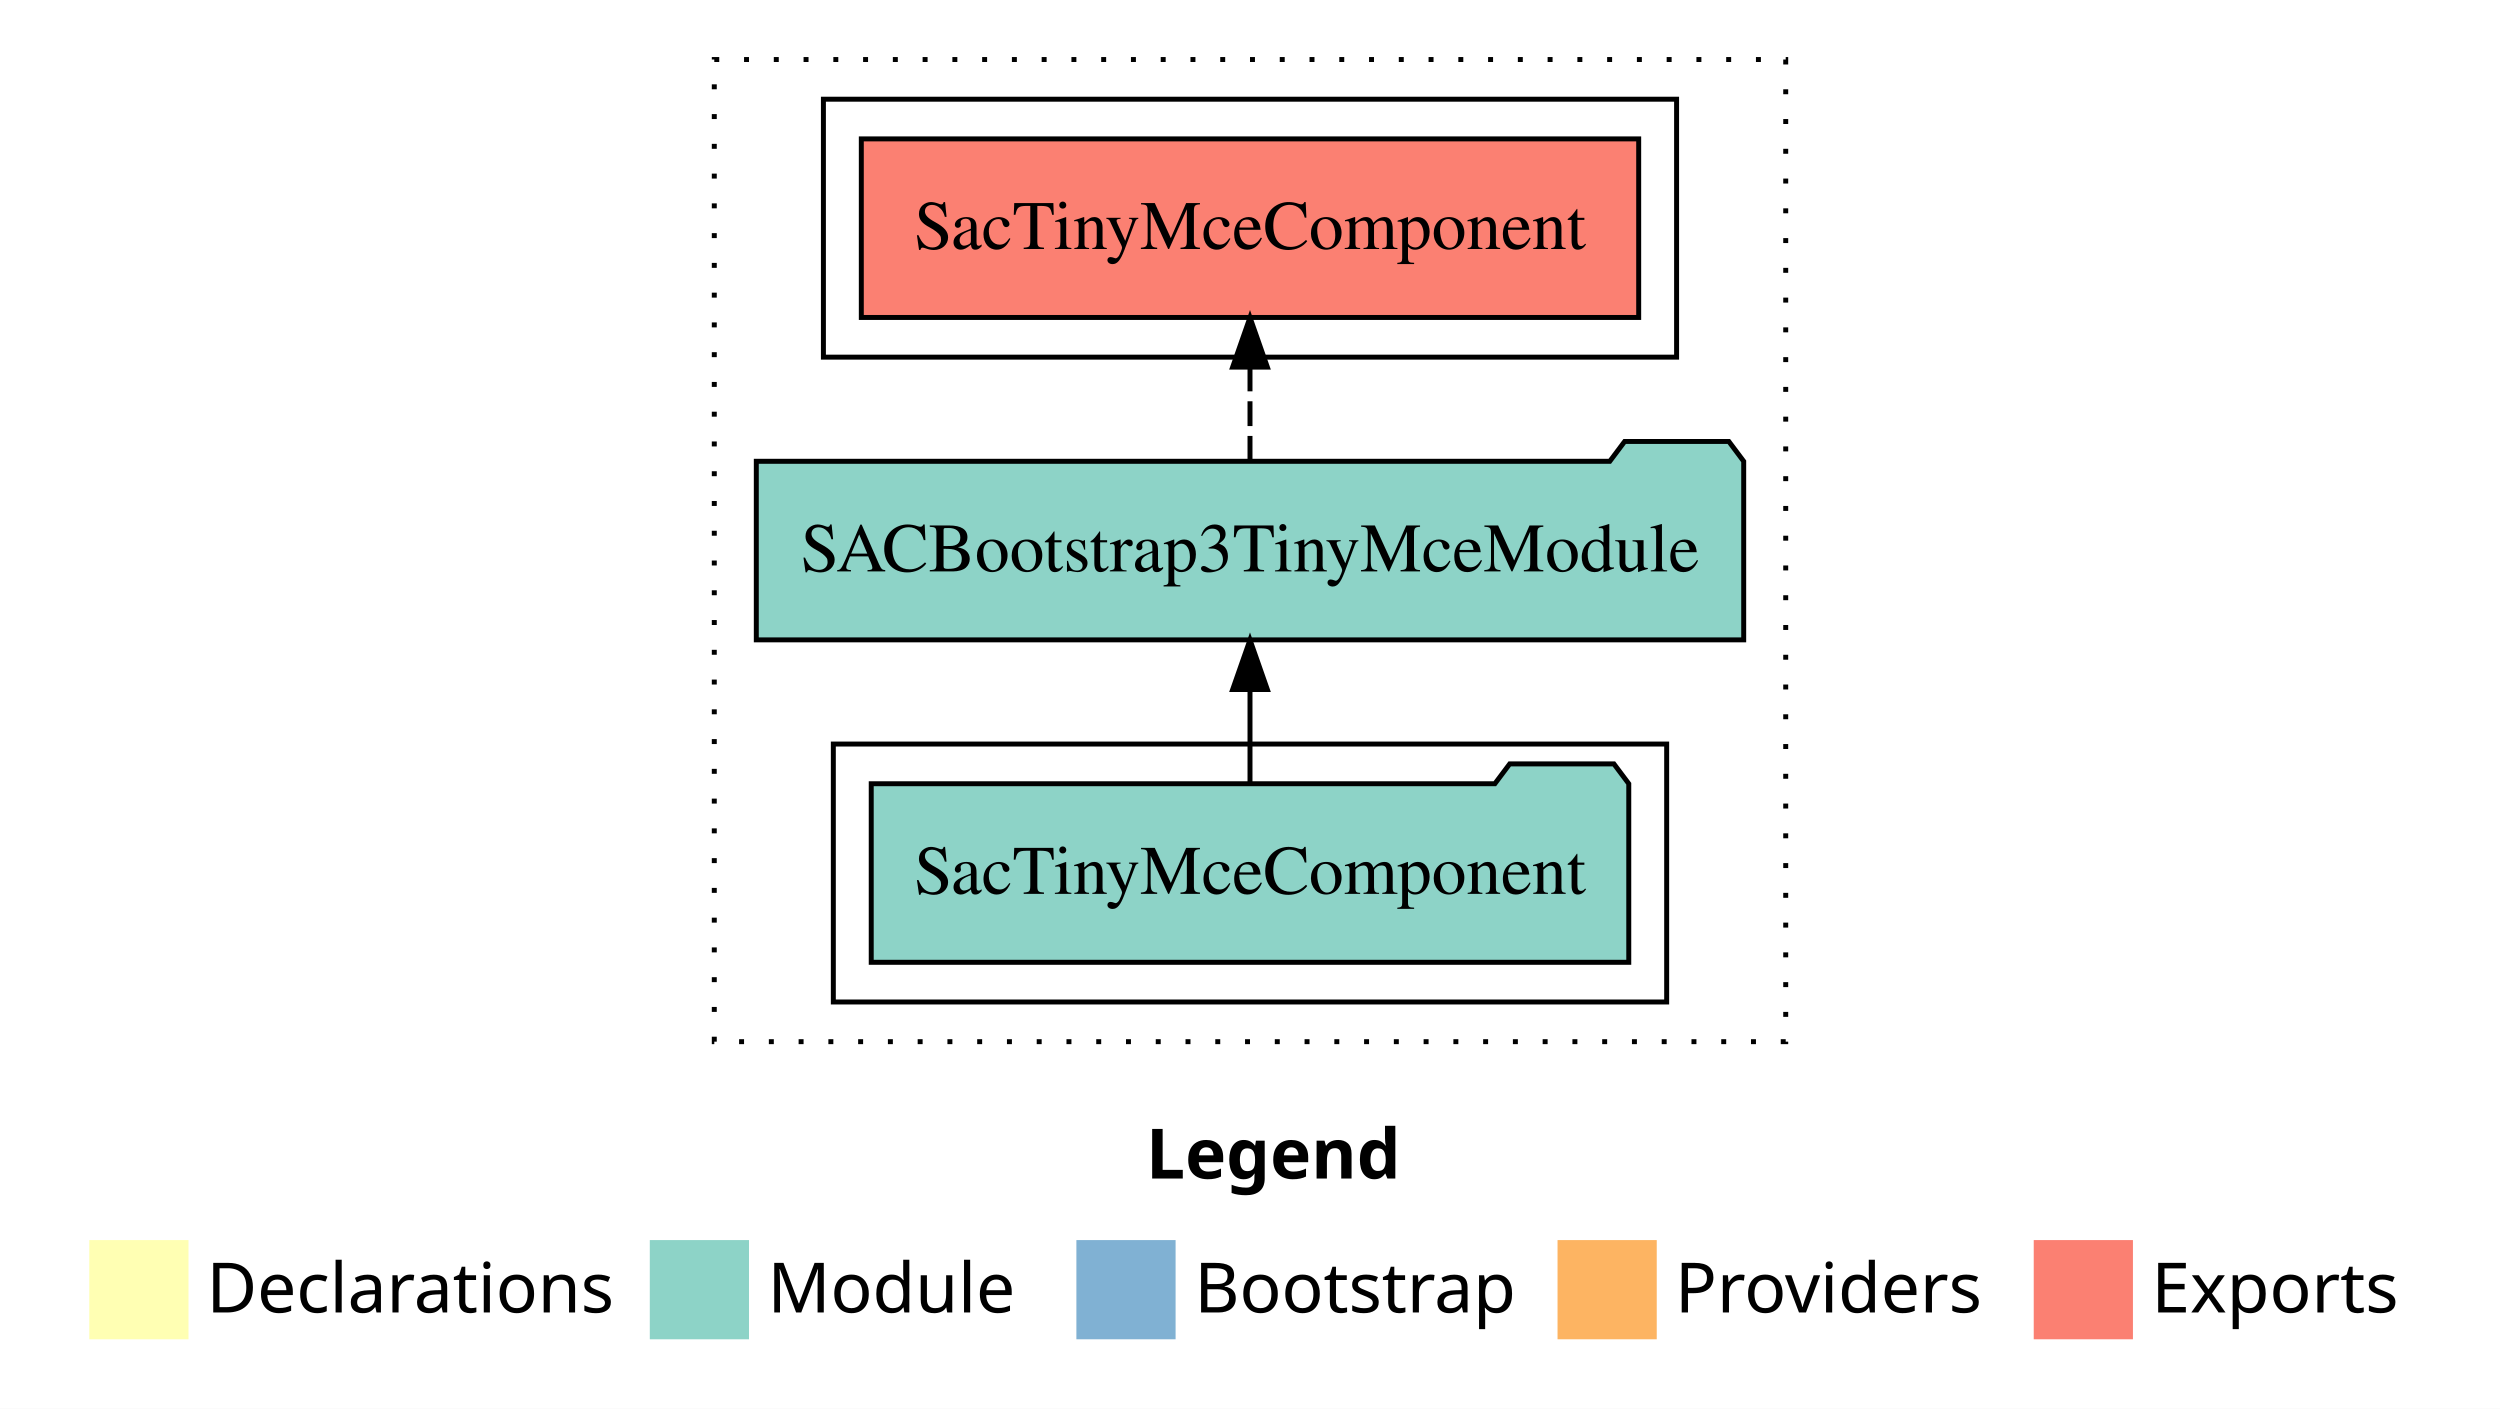
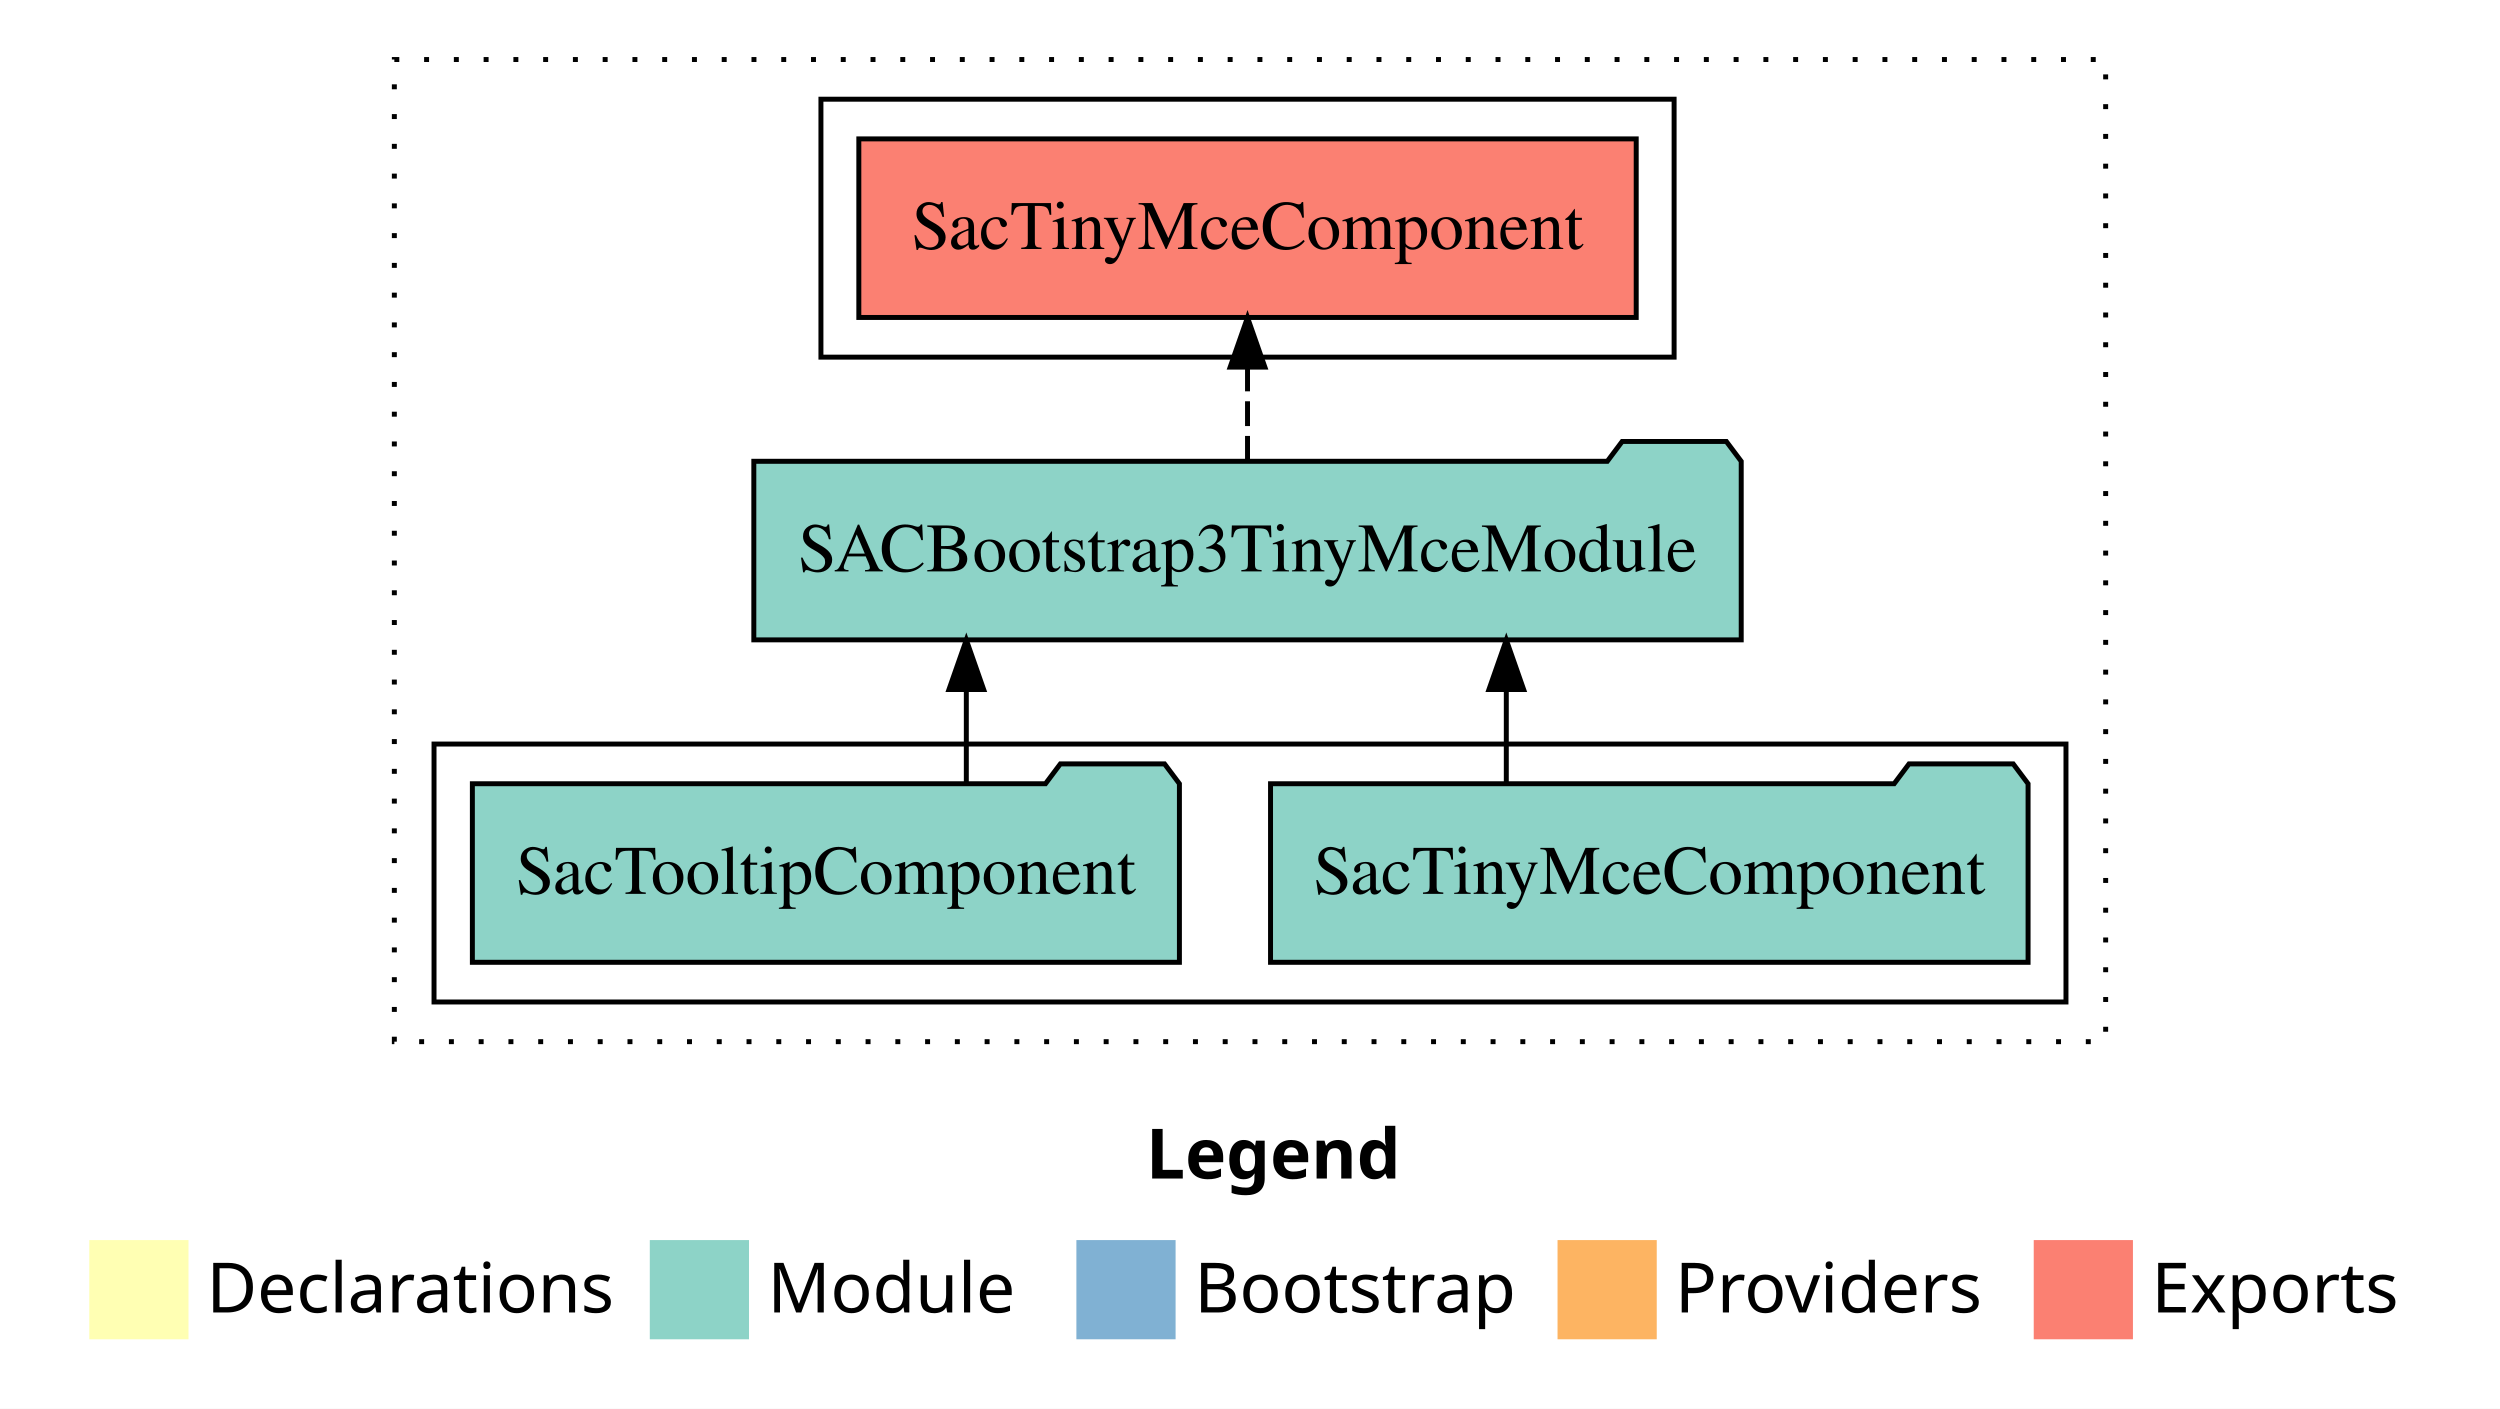
<svg xmlns="http://www.w3.org/2000/svg" width="504pt" height="284pt" viewBox="0.00 0.00 504.00 284.00">
  <g id="graph0" class="graph" transform="scale(1 1) rotate(0) translate(4 280)">
    <polygon fill="white" stroke="transparent" points="-4,4 -4,-280 500,-280 500,4 -4,4" />
    <text text-anchor="start" x="227.01" y="-42.4" font-family="Times-12" font-weight="bold" font-size="14.00">Legend</text>
    <polygon fill="#ffffb3" stroke="transparent" points="14,-10 14,-30 34,-30 34,-10 14,-10" />
    <text text-anchor="start" x="37.63" y="-15.4" font-family="Times-12" font-size="14.00">  Declarations</text>
    <polygon fill="#8dd3c7" stroke="transparent" points="127,-10 127,-30 147,-30 147,-10 127,-10" />
    <text text-anchor="start" x="150.73" y="-15.4" font-family="Times-12" font-size="14.00">  Module</text>
    <polygon fill="#80b1d3" stroke="transparent" points="213,-10 213,-30 233,-30 233,-10 213,-10" />
    <text text-anchor="start" x="236.78" y="-15.4" font-family="Times-12" font-size="14.00">  Bootstrap</text>
    <polygon fill="#fdb462" stroke="transparent" points="310,-10 310,-30 330,-30 330,-10 310,-10" />
    <text text-anchor="start" x="333.67" y="-15.4" font-family="Times-12" font-size="14.00">  Providers</text>
    <polygon fill="#fb8072" stroke="transparent" points="406,-10 406,-30 426,-30 426,-10 406,-10" />
    <text text-anchor="start" x="429.73" y="-15.4" font-family="Times-12" font-size="14.00">  Exports</text>
    <g id="clust1" class="cluster">
-       <polygon fill="none" stroke="black" stroke-dasharray="1,5" points="140,-70 140,-268 356,-268 356,-70 140,-70" />
+       <polygon fill="none" stroke="black" stroke-dasharray="1,5" points="75.5,-70 75.5,-268 420.5,-268 420.5,-70 75.5,-70" />
    </g>
    <g id="clust4" class="cluster">
-       <polygon fill="none" stroke="black" points="162,-208 162,-260 334,-260 334,-208 162,-208" />
+       <polygon fill="none" stroke="black" points="161.5,-208 161.5,-260 333.5,-260 333.5,-208 161.5,-208" />
    </g>
    <g id="clust3" class="cluster">
-       <polygon fill="none" stroke="black" points="164,-78 164,-130 332,-130 332,-78 164,-78" />
+       <polygon fill="none" stroke="black" points="83.5,-78 83.5,-130 412.5,-130 412.5,-78 83.5,-78" />
    </g>
    <g id="node1" class="node">
-       <polygon fill="#8dd3c7" stroke="black" points="324.36,-122 321.36,-126 300.36,-126 297.36,-122 171.64,-122 171.64,-86 324.36,-86 324.36,-122" />
-       <text text-anchor="middle" x="248" y="-99.8" font-family="Times,serif" font-size="14.00">SacTinyMceComponent</text>
+       <polygon fill="#8dd3c7" stroke="black" points="404.86,-122 401.86,-126 380.86,-126 377.86,-122 252.14,-122 252.14,-86 404.86,-86 404.86,-122" />
+       <text text-anchor="middle" x="328.5" y="-99.8" font-family="Times,serif" font-size="14.00">SacTinyMceComponent</text>
+     </g>
+     <g id="node3" class="node">
+       <polygon fill="#8dd3c7" stroke="black" points="347.03,-187 344.03,-191 323.03,-191 320.03,-187 147.97,-187 147.97,-151 347.03,-151 347.03,-187" />
+       <text text-anchor="middle" x="247.5" y="-164.8" font-family="Times,serif" font-size="14.00">SACBootstrap3TinyMceModule</text>
+     </g>
+     <g id="edge1" class="edge">
+       <path fill="none" stroke="black" d="M299.67,-122.11C299.67,-122.11 299.67,-140.99 299.67,-140.99" />
+       <polygon fill="black" stroke="black" points="296.17,-140.99 299.67,-150.99 303.17,-140.99 296.17,-140.99" />
    </g>
    <g id="node2" class="node">
-       <polygon fill="#8dd3c7" stroke="black" points="347.53,-187 344.53,-191 323.53,-191 320.53,-187 148.47,-187 148.47,-151 347.53,-151 347.53,-187" />
-       <text text-anchor="middle" x="248" y="-164.8" font-family="Times,serif" font-size="14.00">SACBootstrap3TinyMceModule</text>
-     </g>
-     <g id="edge1" class="edge">
-       <path fill="none" stroke="black" d="M248,-122.11C248,-122.11 248,-140.99 248,-140.99" />
-       <polygon fill="black" stroke="black" points="244.5,-140.99 248,-150.99 251.5,-140.99 244.5,-140.99" />
-     </g>
-     <g id="node3" class="node">
-       <polygon fill="#fb8072" stroke="black" points="326.36,-252 169.64,-252 169.64,-216 326.36,-216 326.36,-252" />
-       <text text-anchor="middle" x="248" y="-229.8" font-family="Times,serif" font-size="14.00">SacTinyMceComponent </text>
+       <polygon fill="#8dd3c7" stroke="black" points="233.77,-122 230.77,-126 209.77,-126 206.77,-122 91.23,-122 91.23,-86 233.77,-86 233.77,-122" />
+       <text text-anchor="middle" x="162.5" y="-99.8" font-family="Times,serif" font-size="14.00">SacTooltipComponent</text>
    </g>
    <g id="edge2" class="edge">
-       <path fill="none" stroke="black" stroke-dasharray="5,2" d="M248,-187.11C248,-187.11 248,-205.99 248,-205.99" />
-       <polygon fill="black" stroke="black" points="244.5,-205.99 248,-215.99 251.5,-205.99 244.5,-205.99" />
+       <path fill="none" stroke="black" d="M190.81,-122.11C190.81,-122.11 190.81,-140.99 190.81,-140.99" />
+       <polygon fill="black" stroke="black" points="187.31,-140.99 190.81,-150.99 194.31,-140.99 187.31,-140.99" />
+     </g>
+     <g id="node4" class="node">
+       <polygon fill="#fb8072" stroke="black" points="325.86,-252 169.14,-252 169.14,-216 325.86,-216 325.86,-252" />
+       <text text-anchor="middle" x="247.5" y="-229.8" font-family="Times,serif" font-size="14.00">SacTinyMceComponent </text>
+     </g>
+     <g id="edge3" class="edge">
+       <path fill="none" stroke="black" stroke-dasharray="5,2" d="M247.5,-187.11C247.5,-187.11 247.5,-205.99 247.5,-205.99" />
+       <polygon fill="black" stroke="black" points="244,-205.99 247.5,-215.99 251,-205.99 244,-205.99" />
    </g>
  </g>
</svg>
